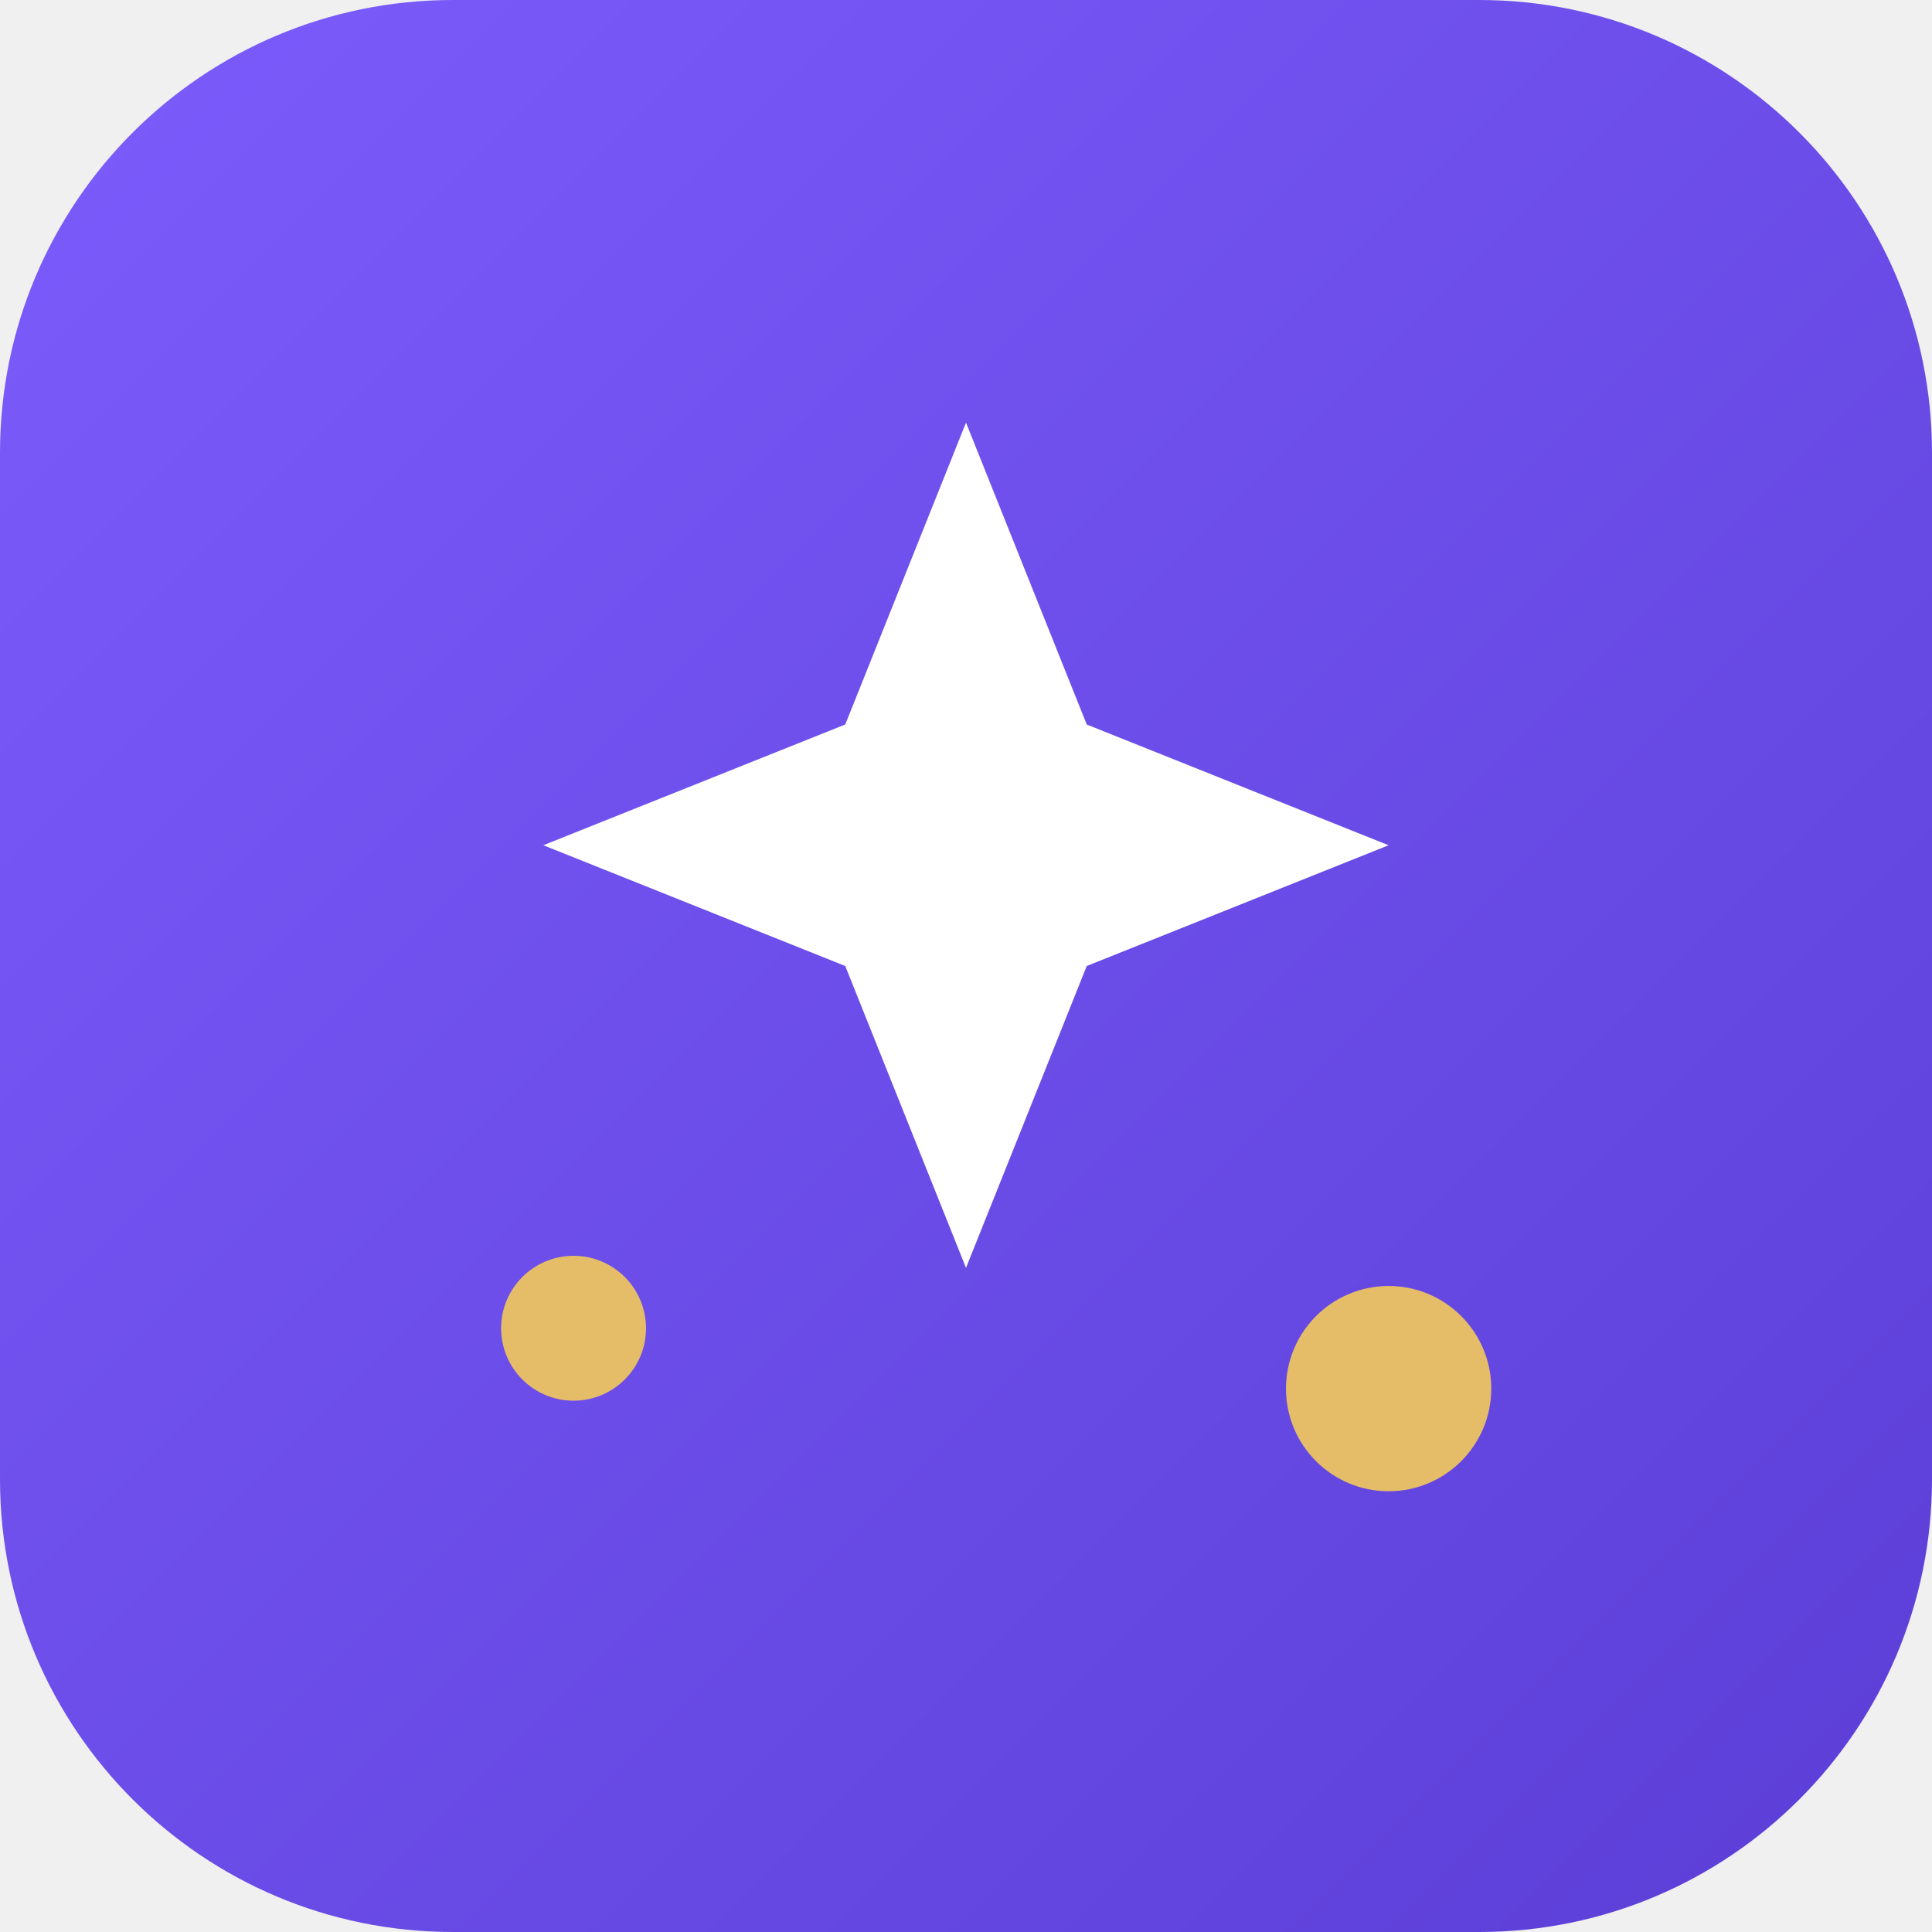
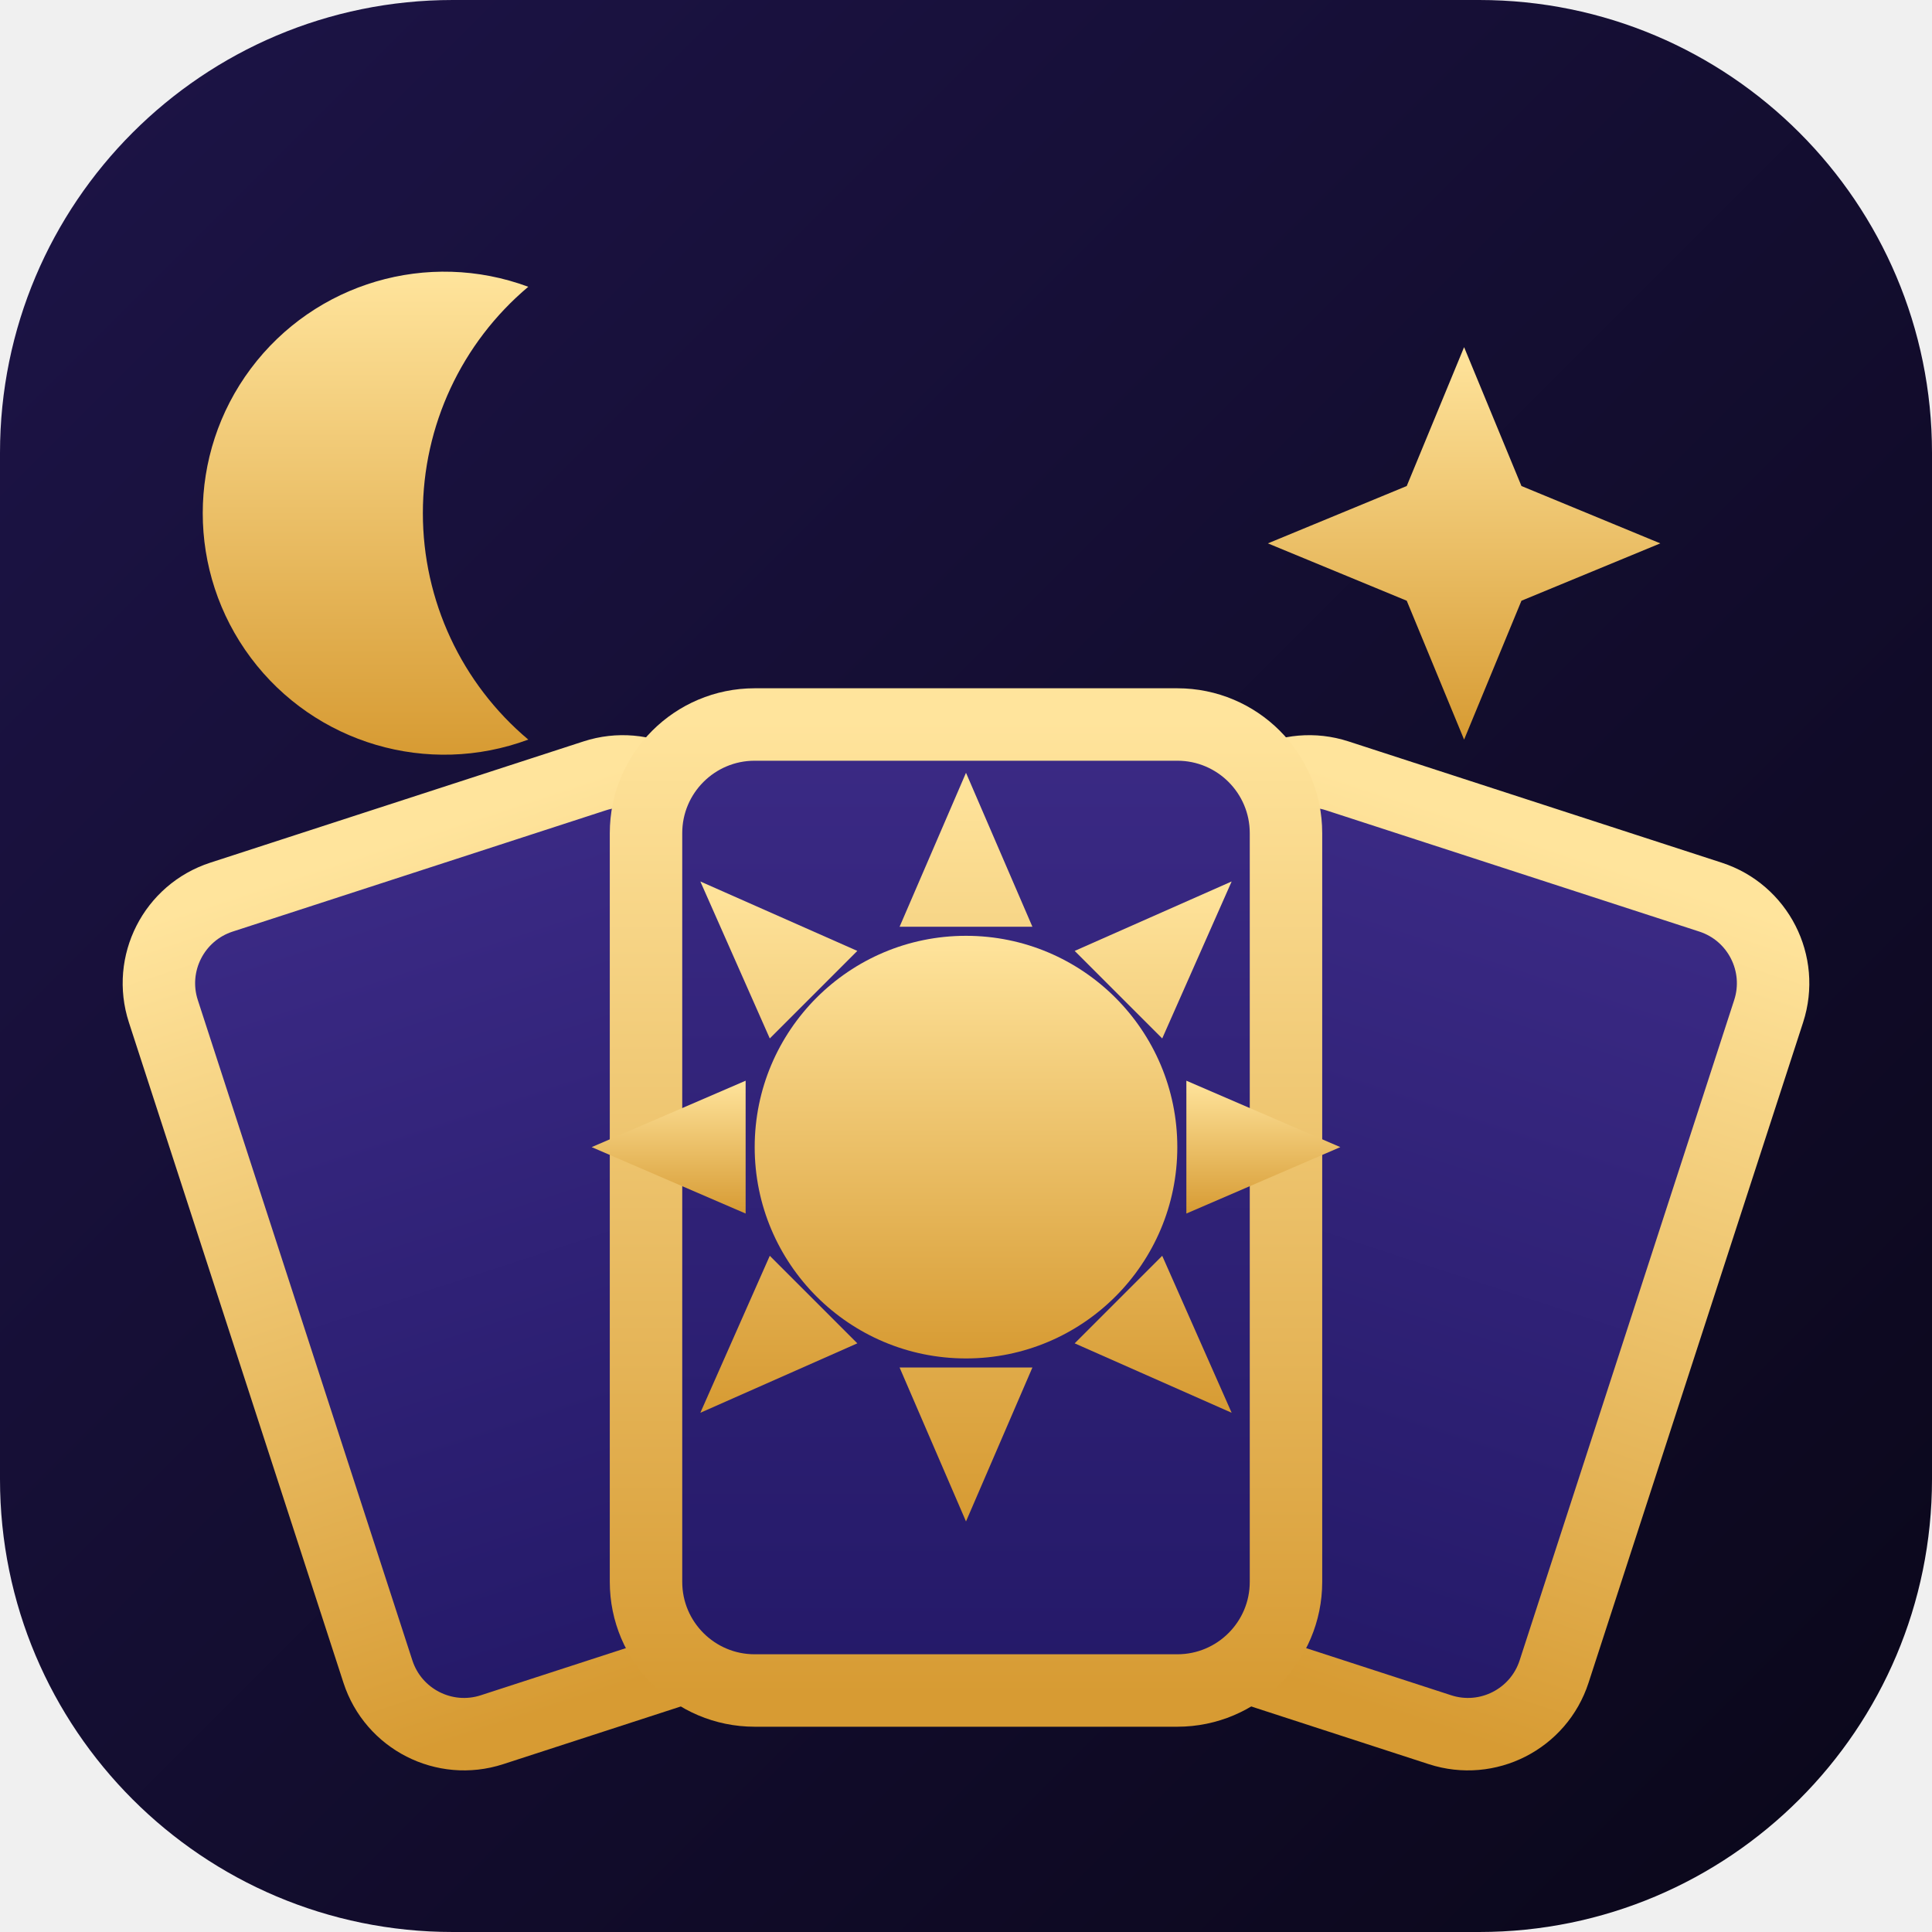
<svg xmlns="http://www.w3.org/2000/svg" viewBox="0 0 64 64">
  <defs>
-     <linearGradient id="g" x1="0" y1="0" x2="1" y2="1">
-       <stop offset="0" stop-color="#7c5cfc" />
-       <stop offset="1" stop-color="#5b3ed6" />
+     <linearGradient id="bg" x1="0" y1="0" x2="1" y2="1">
+       <stop offset="0" stop-color="#1d1448" />
+       <stop offset="1" stop-color="#0a0719" />
+     </linearGradient>
+     <linearGradient id="gold" x1="0" y1="0" x2="0" y2="1">
+       <stop offset="0" stop-color="#ffe49c" />
+       <stop offset="1" stop-color="#d79b33" />
+     </linearGradient>
+     <linearGradient id="card" x1="0" y1="0" x2="0" y2="1">
+       <stop offset="0" stop-color="#3b2a85" />
+       <stop offset="1" stop-color="#241968" />
    </linearGradient>
  </defs>
-   <rect width="64" height="64" rx="15" fill="url(#g)" />
-   <path d="M32 14l4 10 10 4-10 4-4 10-4-10-10-4 10-4z" fill="#fff" />
-   <circle cx="46" cy="46" r="3.4" fill="#e5bd68" />
-   <circle cx="19" cy="44" r="2.4" fill="#e5bd68" />
+   <rect width="64" height="64" rx="15" fill="url(#bg)" />
+   <path d="M17.5 9.5a8 8 0 100 15 9.8 9.8 0 010-15z" fill="url(#gold)" />
+   <path d="M48.5 11.5l1.9 4.6 4.6 1.9-4.6 1.9-1.9 4.6-1.9-4.6-4.6-1.9 4.6-1.9z" fill="url(#gold)" />
+   <g stroke="url(#gold)" stroke-width="2.4" stroke-linejoin="round">
+     <rect x="8.5" y="27" width="19" height="29" rx="3" fill="url(#card)" transform="rotate(-18 18 41.5)" />
+     <rect x="36.5" y="27" width="19" height="29" rx="3" fill="url(#card)" transform="rotate(18 46 41.5)" />
+     <rect x="21.4" y="24" width="21.2" height="32" rx="3.6" fill="url(#card)" />
+   </g>
+   <g fill="url(#gold)">
+     <circle cx="32" cy="38" r="7" />
+     <path d="M32 25.6l2.2 5.1h-4.4zM32 50.4l2.2-5.1h-4.4z" />
+     <path d="M19.6 38l5.1-2.2v4.4zM44.4 38l-5.1-2.2v4.4z" />
+     <path d="M23.2 29.2l5.2 2.3-2.9 2.9zM40.8 46.8l-5.2-2.3 2.9-2.9z" />
+     <path d="M40.8 29.2l-2.3 5.2-2.9-2.9zM23.2 46.8l2.3-5.2 2.9 2.9z" />
+   </g>
</svg>
